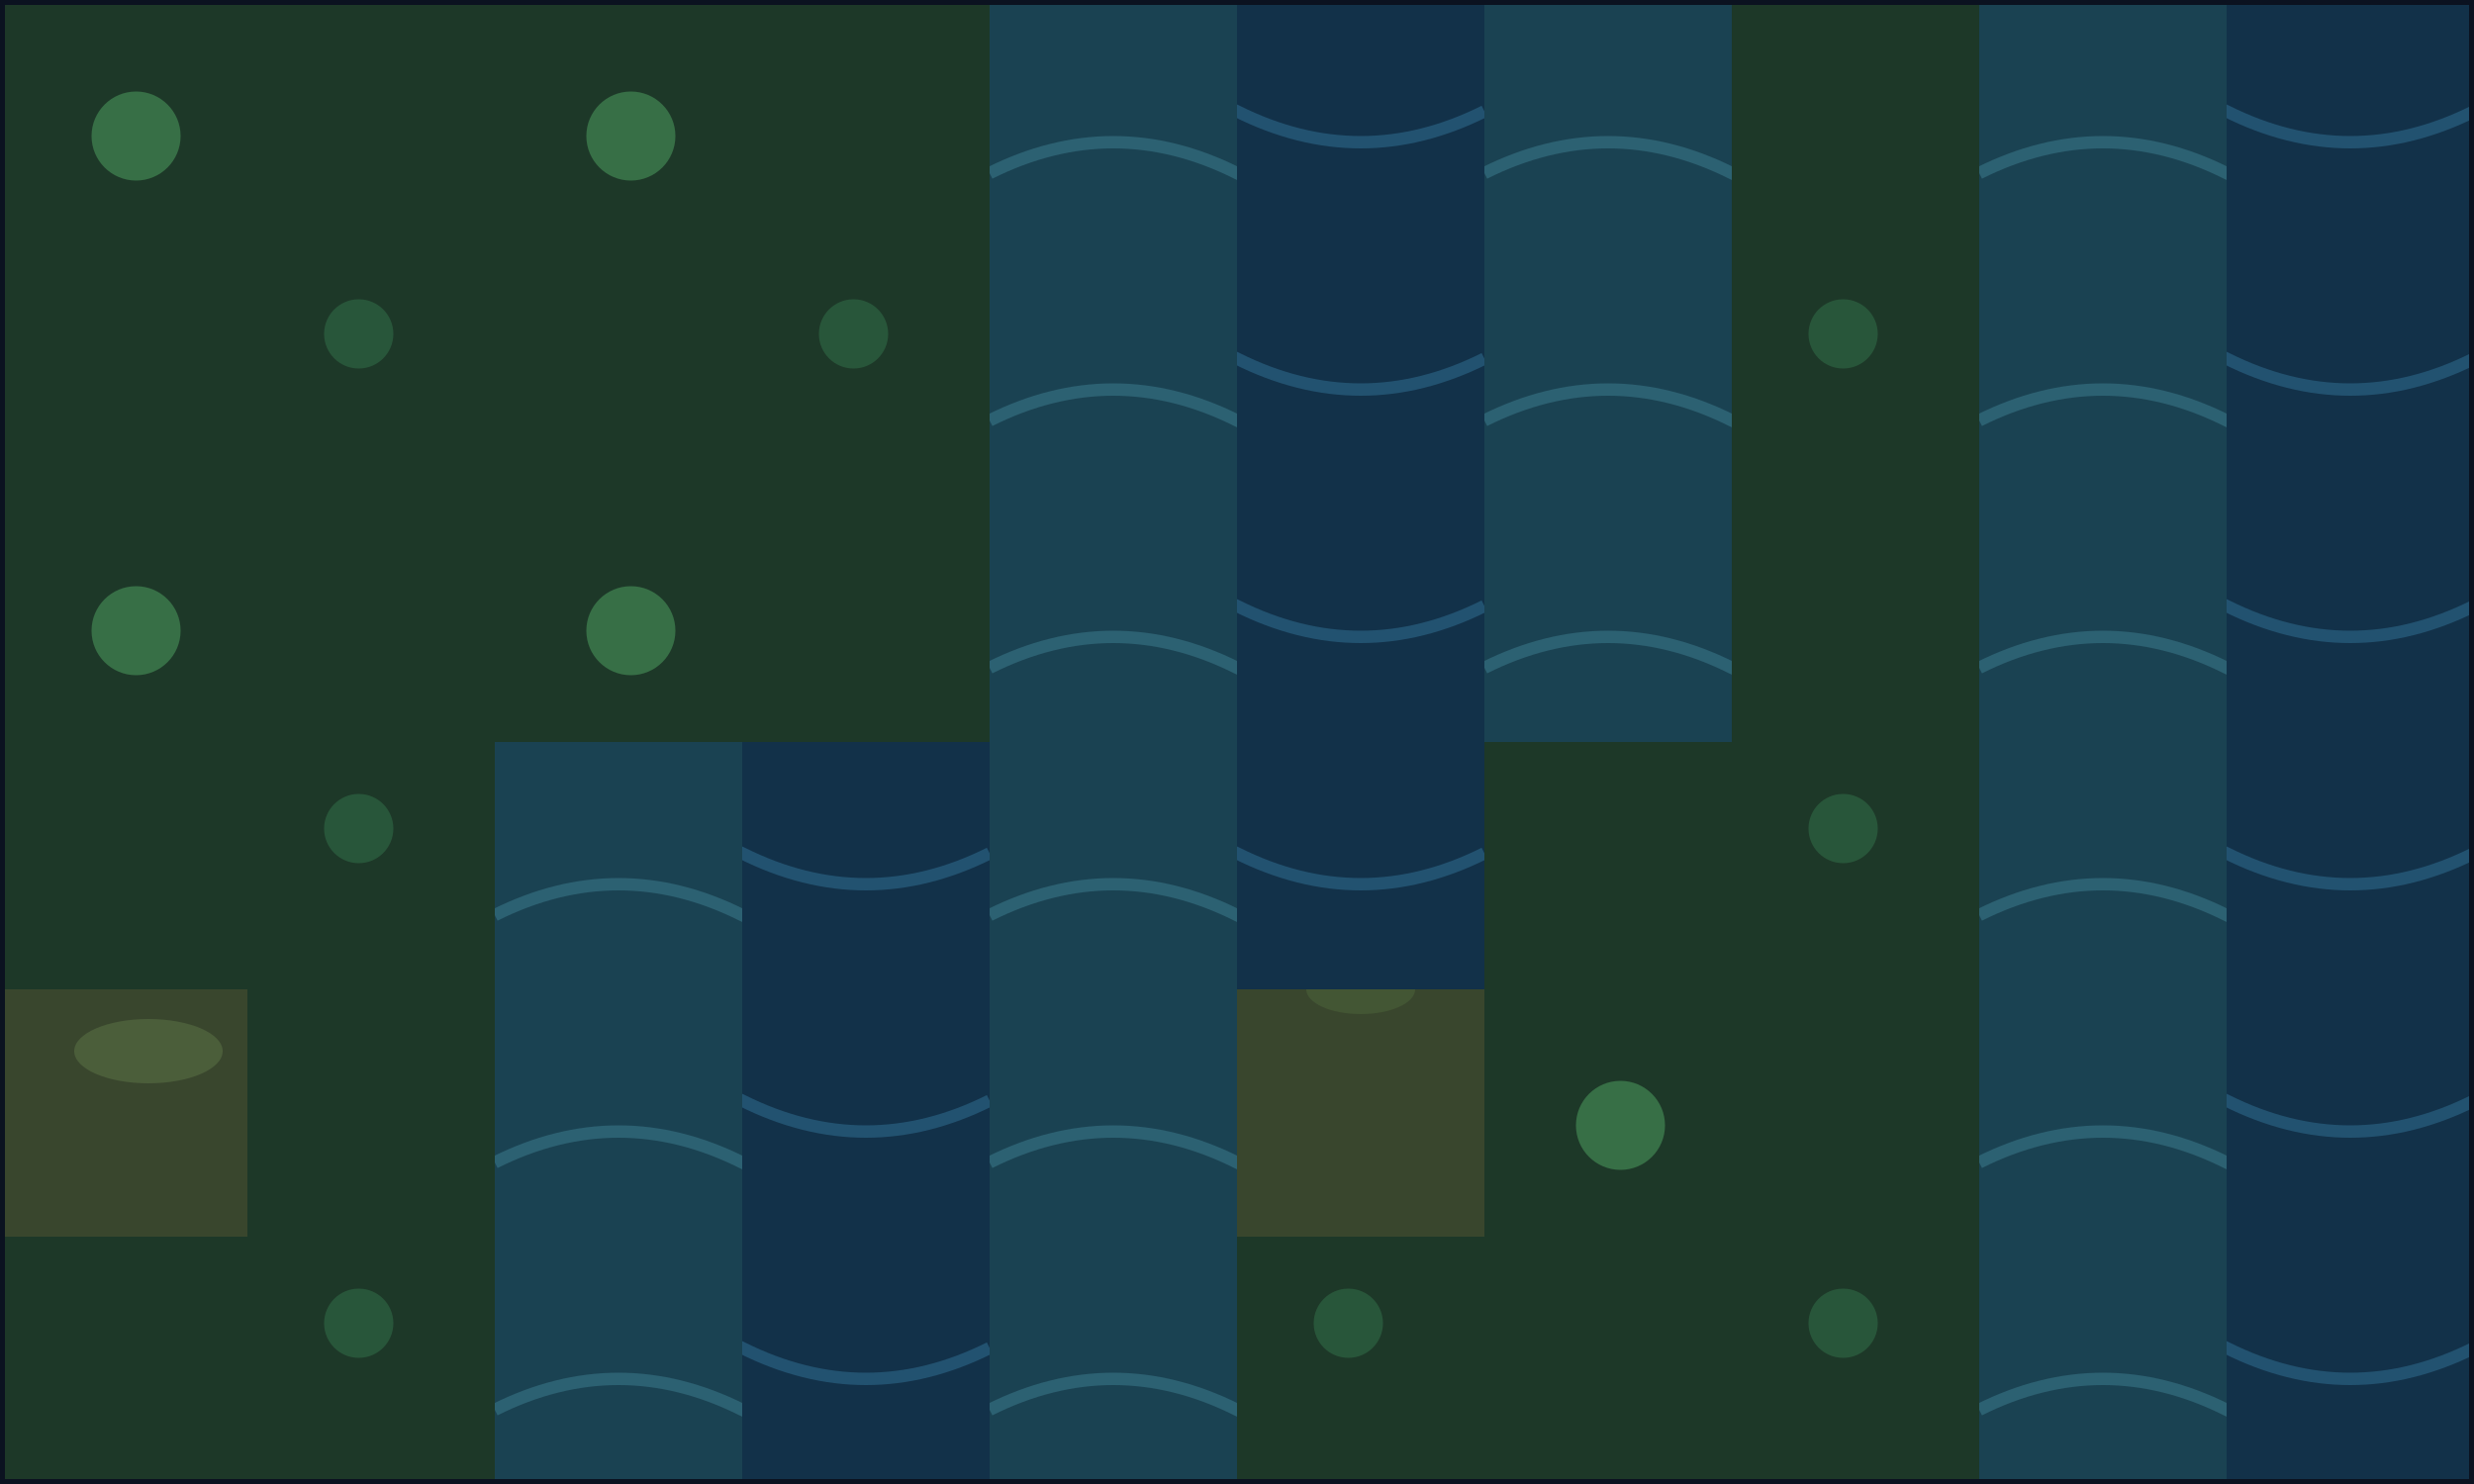
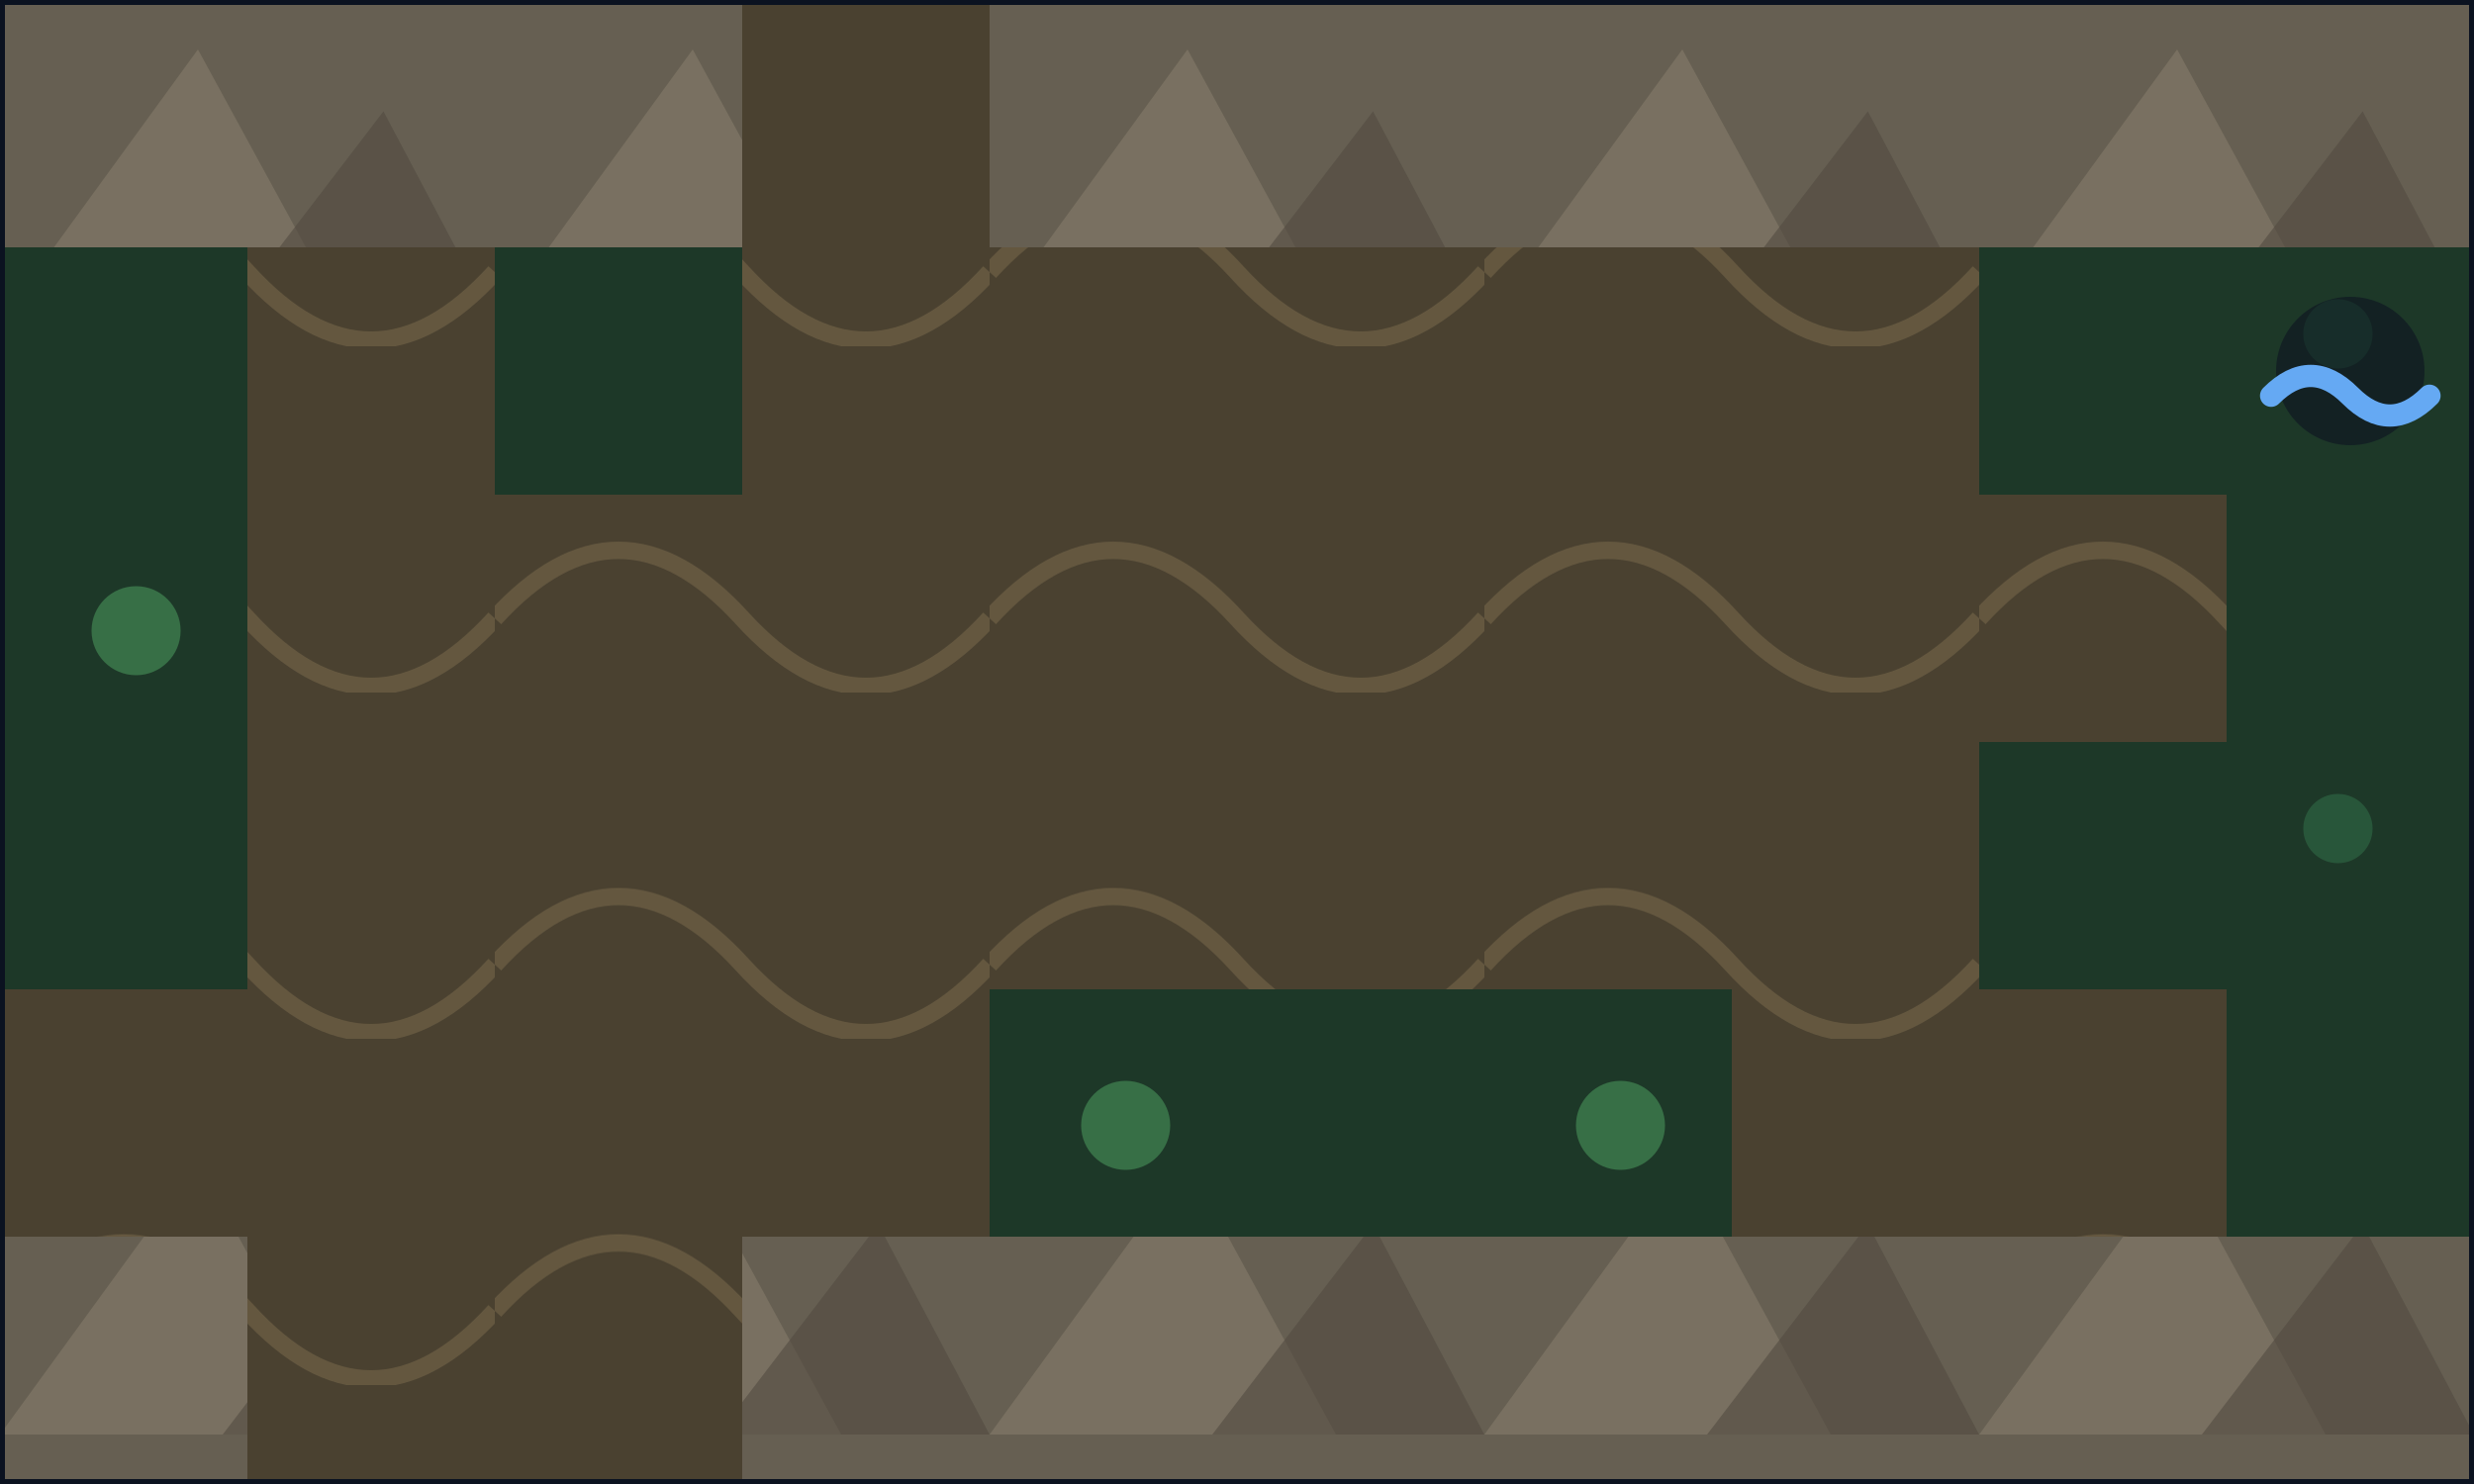
<svg xmlns="http://www.w3.org/2000/svg" viewBox="0 0 10 6" preserveAspectRatio="none">
  <defs>
    <pattern id="forest" width="2" height="2" patternUnits="userSpaceOnUse">
      <rect width="2" height="2" fill="#1d3828" />
      <circle cx=".55" cy=".55" r=".18" fill="#3d7d4d" opacity=".8" />
      <circle cx="1.45" cy="1.35" r=".14" fill="#2c6040" opacity=".75" />
    </pattern>
    <pattern id="hills" width="2" height="1.4" patternUnits="userSpaceOnUse">
      <rect width="2" height="1.4" fill="#4a4130" />
      <path d="M0 1.1 Q.5 .55 1 1.1 T2 1.1" fill="none" stroke="#75664a" stroke-width=".07" opacity=".6" />
    </pattern>
    <pattern id="mountain" width="2" height="1.5" patternUnits="userSpaceOnUse">
      <rect width="2" height="1.5" fill="#665f52" />
      <path d="M0 1.3 L.8 .2 L1.4 1.3Z" fill="#837a69" opacity=".65" />
      <path d="M.9 1.3 L1.55 .45 L2 1.3Z" fill="#514a40" opacity=".6" />
    </pattern>
    <pattern id="water" width="2" height="1" patternUnits="userSpaceOnUse">
      <rect width="2" height="1" fill="#123149" />
      <path d="M0 .45 Q.5 .2 1 .45 T2 .45" fill="none" stroke="#2f6d90" stroke-width=".05" opacity=".55" />
    </pattern>
    <pattern id="coast" width="2" height="1" patternUnits="userSpaceOnUse">
      <rect width="2" height="1" fill="#1a4252" />
      <path d="M0 .7 Q.5 .45 1 .7 T2 .7" fill="none" stroke="#3e7f91" stroke-width=".05" opacity=".5" />
    </pattern>
    <pattern id="marsh" width="2" height="1.2" patternUnits="userSpaceOnUse">
      <rect width="2" height="1.2" fill="#39462d" />
      <ellipse cx=".6" cy=".65" rx=".3" ry=".13" fill="#536840" opacity=".7" />
      <ellipse cx="1.5" cy=".4" rx=".22" ry=".1" fill="#4a6038" opacity=".6" />
    </pattern>
  </defs>
  <rect width="10" height="6" fill="#263b30" />
-   <rect x="0" y="0" width="1.01" height="1.01" fill="url(#forest)" />
-   <rect x="1" y="0" width="1.01" height="1.01" fill="url(#forest)" />
-   <rect x="2" y="0" width="1.01" height="1.01" fill="url(#forest)" />
-   <rect x="3" y="0" width="1.01" height="1.01" fill="url(#forest)" />
-   <rect x="4" y="0" width="1.01" height="1.01" fill="url(#coast)" />
-   <rect x="5" y="0" width="1.01" height="1.01" fill="url(#water)" />
-   <rect x="6" y="0" width="1.01" height="1.01" fill="url(#coast)" />
-   <rect x="7" y="0" width="1.01" height="1.01" fill="url(#forest)" />
-   <rect x="8" y="0" width="1.01" height="1.01" fill="url(#coast)" />
-   <rect x="9" y="0" width="1.01" height="1.01" fill="url(#water)" />
+   <rect x="0" y="0" width="1.01" height="1.01" fill="url(#mountain)" />
+   <rect x="1" y="0" width="1.01" height="1.01" fill="url(#mountain)" />
+   <rect x="2" y="0" width="1.01" height="1.01" fill="url(#mountain)" />
+   <rect x="3" y="0" width="1.01" height="1.01" fill="url(#hills)" />
+   <rect x="4" y="0" width="1.01" height="1.01" fill="url(#mountain)" />
+   <rect x="5" y="0" width="1.01" height="1.01" fill="url(#mountain)" />
+   <rect x="6" y="0" width="1.01" height="1.01" fill="url(#mountain)" />
+   <rect x="7" y="0" width="1.01" height="1.01" fill="url(#mountain)" />
+   <rect x="8" y="0" width="1.01" height="1.01" fill="url(#mountain)" />
+   <rect x="9" y="0" width="1.01" height="1.01" fill="url(#mountain)" />
  <rect x="0" y="1" width="1.01" height="1.01" fill="url(#forest)" />
-   <rect x="1" y="1" width="1.01" height="1.01" fill="url(#forest)" />
+   <rect x="1" y="1" width="1.01" height="1.01" fill="url(#hills)" />
  <rect x="2" y="1" width="1.01" height="1.01" fill="url(#forest)" />
-   <rect x="3" y="1" width="1.01" height="1.01" fill="url(#forest)" />
-   <rect x="4" y="1" width="1.01" height="1.01" fill="url(#coast)" />
-   <rect x="5" y="1" width="1.01" height="1.01" fill="url(#water)" />
-   <rect x="6" y="1" width="1.01" height="1.01" fill="url(#coast)" />
-   <rect x="7" y="1" width="1.01" height="1.01" fill="url(#forest)" />
-   <rect x="8" y="1" width="1.01" height="1.01" fill="url(#coast)" />
-   <rect x="9" y="1" width="1.01" height="1.01" fill="url(#water)" />
+   <rect x="3" y="1" width="1.01" height="1.01" fill="url(#hills)" />
+   <rect x="4" y="1" width="1.01" height="1.01" fill="url(#hills)" />
+   <rect x="5" y="1" width="1.01" height="1.01" fill="url(#hills)" />
+   <rect x="6" y="1" width="1.01" height="1.01" fill="url(#hills)" />
+   <rect x="7" y="1" width="1.01" height="1.01" fill="url(#hills)" />
+   <rect x="8" y="1" width="1.01" height="1.01" fill="url(#forest)" />
+   <rect x="9" y="1" width="1.01" height="1.01" fill="url(#forest)" />
  <rect x="0" y="2" width="1.01" height="1.01" fill="url(#forest)" />
-   <rect x="1" y="2" width="1.01" height="1.01" fill="url(#forest)" />
-   <rect x="2" y="2" width="1.01" height="1.01" fill="url(#forest)" />
-   <rect x="3" y="2" width="1.01" height="1.01" fill="url(#forest)" />
-   <rect x="4" y="2" width="1.01" height="1.01" fill="url(#coast)" />
-   <rect x="5" y="2" width="1.01" height="1.01" fill="url(#water)" />
-   <rect x="6" y="2" width="1.01" height="1.01" fill="url(#coast)" />
-   <rect x="7" y="2" width="1.01" height="1.01" fill="url(#forest)" />
-   <rect x="8" y="2" width="1.01" height="1.01" fill="url(#coast)" />
-   <rect x="9" y="2" width="1.01" height="1.01" fill="url(#water)" />
+   <rect x="1" y="2" width="1.01" height="1.01" fill="url(#hills)" />
+   <rect x="2" y="2" width="1.01" height="1.01" fill="url(#hills)" />
+   <rect x="3" y="2" width="1.01" height="1.01" fill="url(#hills)" />
+   <rect x="4" y="2" width="1.01" height="1.01" fill="url(#hills)" />
+   <rect x="5" y="2" width="1.01" height="1.01" fill="url(#hills)" />
+   <rect x="6" y="2" width="1.01" height="1.01" fill="url(#hills)" />
+   <rect x="7" y="2" width="1.01" height="1.01" fill="url(#hills)" />
+   <rect x="8" y="2" width="1.01" height="1.01" fill="url(#hills)" />
+   <rect x="9" y="2" width="1.01" height="1.01" fill="url(#forest)" />
  <rect x="0" y="3" width="1.01" height="1.01" fill="url(#forest)" />
-   <rect x="1" y="3" width="1.01" height="1.01" fill="url(#forest)" />
-   <rect x="2" y="3" width="1.01" height="1.01" fill="url(#coast)" />
-   <rect x="3" y="3" width="1.01" height="1.01" fill="url(#water)" />
-   <rect x="4" y="3" width="1.01" height="1.01" fill="url(#coast)" />
-   <rect x="5" y="3" width="1.01" height="1.01" fill="url(#water)" />
-   <rect x="6" y="3" width="1.01" height="1.01" fill="url(#forest)" />
-   <rect x="7" y="3" width="1.01" height="1.01" fill="url(#forest)" />
-   <rect x="8" y="3" width="1.01" height="1.01" fill="url(#coast)" />
-   <rect x="9" y="3" width="1.01" height="1.01" fill="url(#water)" />
-   <rect x="0" y="4" width="1.01" height="1.01" fill="url(#marsh)" />
-   <rect x="1" y="4" width="1.01" height="1.01" fill="url(#forest)" />
-   <rect x="2" y="4" width="1.01" height="1.01" fill="url(#coast)" />
-   <rect x="3" y="4" width="1.01" height="1.01" fill="url(#water)" />
-   <rect x="4" y="4" width="1.01" height="1.01" fill="url(#coast)" />
-   <rect x="5" y="4" width="1.01" height="1.01" fill="url(#marsh)" />
+   <rect x="1" y="3" width="1.01" height="1.01" fill="url(#hills)" />
+   <rect x="2" y="3" width="1.01" height="1.01" fill="url(#hills)" />
+   <rect x="3" y="3" width="1.01" height="1.01" fill="url(#hills)" />
+   <rect x="4" y="3" width="1.01" height="1.01" fill="url(#hills)" />
+   <rect x="5" y="3" width="1.01" height="1.01" fill="url(#hills)" />
+   <rect x="6" y="3" width="1.01" height="1.01" fill="url(#hills)" />
+   <rect x="7" y="3" width="1.01" height="1.01" fill="url(#hills)" />
+   <rect x="8" y="3" width="1.01" height="1.01" fill="url(#forest)" />
+   <rect x="9" y="3" width="1.01" height="1.01" fill="url(#forest)" />
+   <rect x="0" y="4" width="1.01" height="1.01" fill="url(#hills)" />
+   <rect x="1" y="4" width="1.01" height="1.01" fill="url(#hills)" />
+   <rect x="2" y="4" width="1.01" height="1.01" fill="url(#hills)" />
+   <rect x="3" y="4" width="1.01" height="1.01" fill="url(#hills)" />
+   <rect x="4" y="4" width="1.01" height="1.01" fill="url(#forest)" />
+   <rect x="5" y="4" width="1.01" height="1.01" fill="url(#forest)" />
  <rect x="6" y="4" width="1.01" height="1.01" fill="url(#forest)" />
-   <rect x="7" y="4" width="1.01" height="1.01" fill="url(#forest)" />
-   <rect x="8" y="4" width="1.01" height="1.01" fill="url(#coast)" />
-   <rect x="9" y="4" width="1.01" height="1.01" fill="url(#water)" />
-   <rect x="0" y="5" width="1.01" height="1.01" fill="url(#forest)" />
-   <rect x="1" y="5" width="1.01" height="1.01" fill="url(#forest)" />
-   <rect x="2" y="5" width="1.01" height="1.01" fill="url(#coast)" />
-   <rect x="3" y="5" width="1.01" height="1.01" fill="url(#water)" />
-   <rect x="4" y="5" width="1.01" height="1.01" fill="url(#coast)" />
-   <rect x="5" y="5" width="1.01" height="1.01" fill="url(#forest)" />
-   <rect x="6" y="5" width="1.01" height="1.01" fill="url(#forest)" />
-   <rect x="7" y="5" width="1.01" height="1.01" fill="url(#forest)" />
-   <rect x="8" y="5" width="1.01" height="1.01" fill="url(#coast)" />
-   <rect x="9" y="5" width="1.01" height="1.01" fill="url(#water)" />
+   <rect x="7" y="4" width="1.01" height="1.01" fill="url(#hills)" />
+   <rect x="8" y="4" width="1.01" height="1.01" fill="url(#hills)" />
+   <rect x="9" y="4" width="1.01" height="1.01" fill="url(#forest)" />
+   <rect x="0" y="5" width="1.01" height="1.01" fill="url(#mountain)" />
+   <rect x="1" y="5" width="1.01" height="1.01" fill="url(#hills)" />
+   <rect x="2" y="5" width="1.01" height="1.01" fill="url(#hills)" />
+   <rect x="3" y="5" width="1.01" height="1.01" fill="url(#mountain)" />
+   <rect x="4" y="5" width="1.01" height="1.01" fill="url(#mountain)" />
+   <rect x="5" y="5" width="1.01" height="1.01" fill="url(#mountain)" />
+   <rect x="6" y="5" width="1.01" height="1.01" fill="url(#mountain)" />
+   <rect x="7" y="5" width="1.01" height="1.01" fill="url(#mountain)" />
+   <rect x="8" y="5" width="1.01" height="1.01" fill="url(#mountain)" />
+   <rect x="9" y="5" width="1.01" height="1.01" fill="url(#mountain)" />
+   <circle cx="9.5" cy="1.5" r=".3" fill="#0b1220" opacity=".6" />
+   <path d="M9.18 1.6 Q9.34 1.44 9.5 1.6 T9.82 1.6" fill="none" stroke="#65a9f3" stroke-width=".09" stroke-linecap="round" />
  <path d="M0 0H10V6H0Z" fill="none" stroke="#0b1220" stroke-width=".04" />
</svg>
